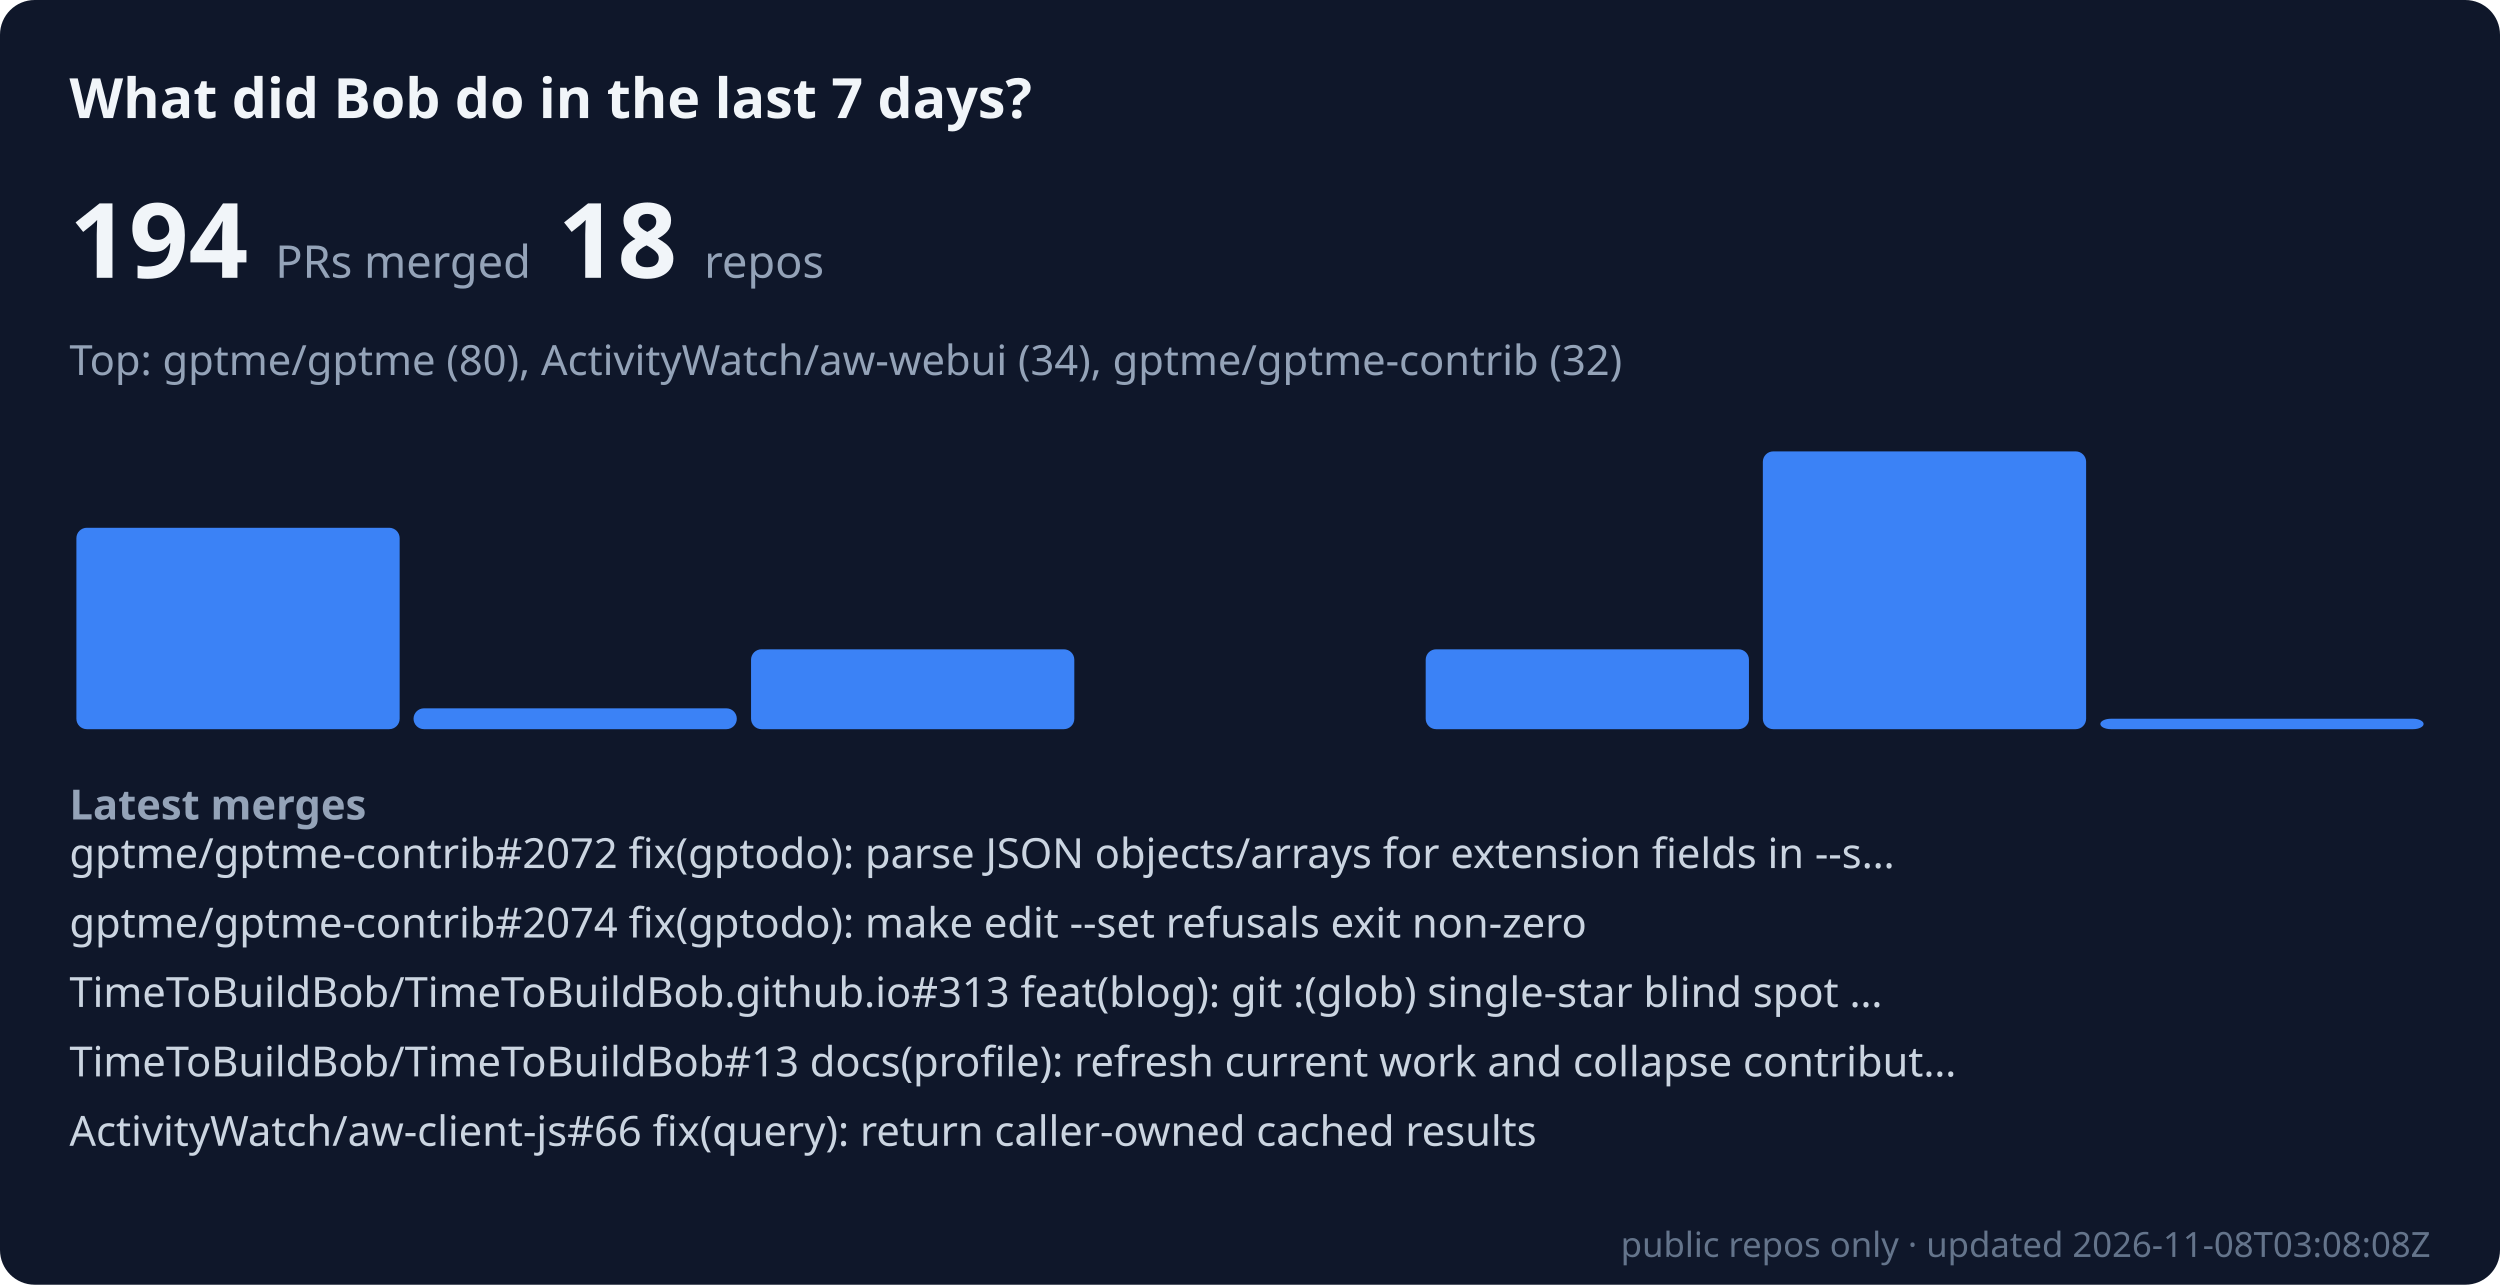
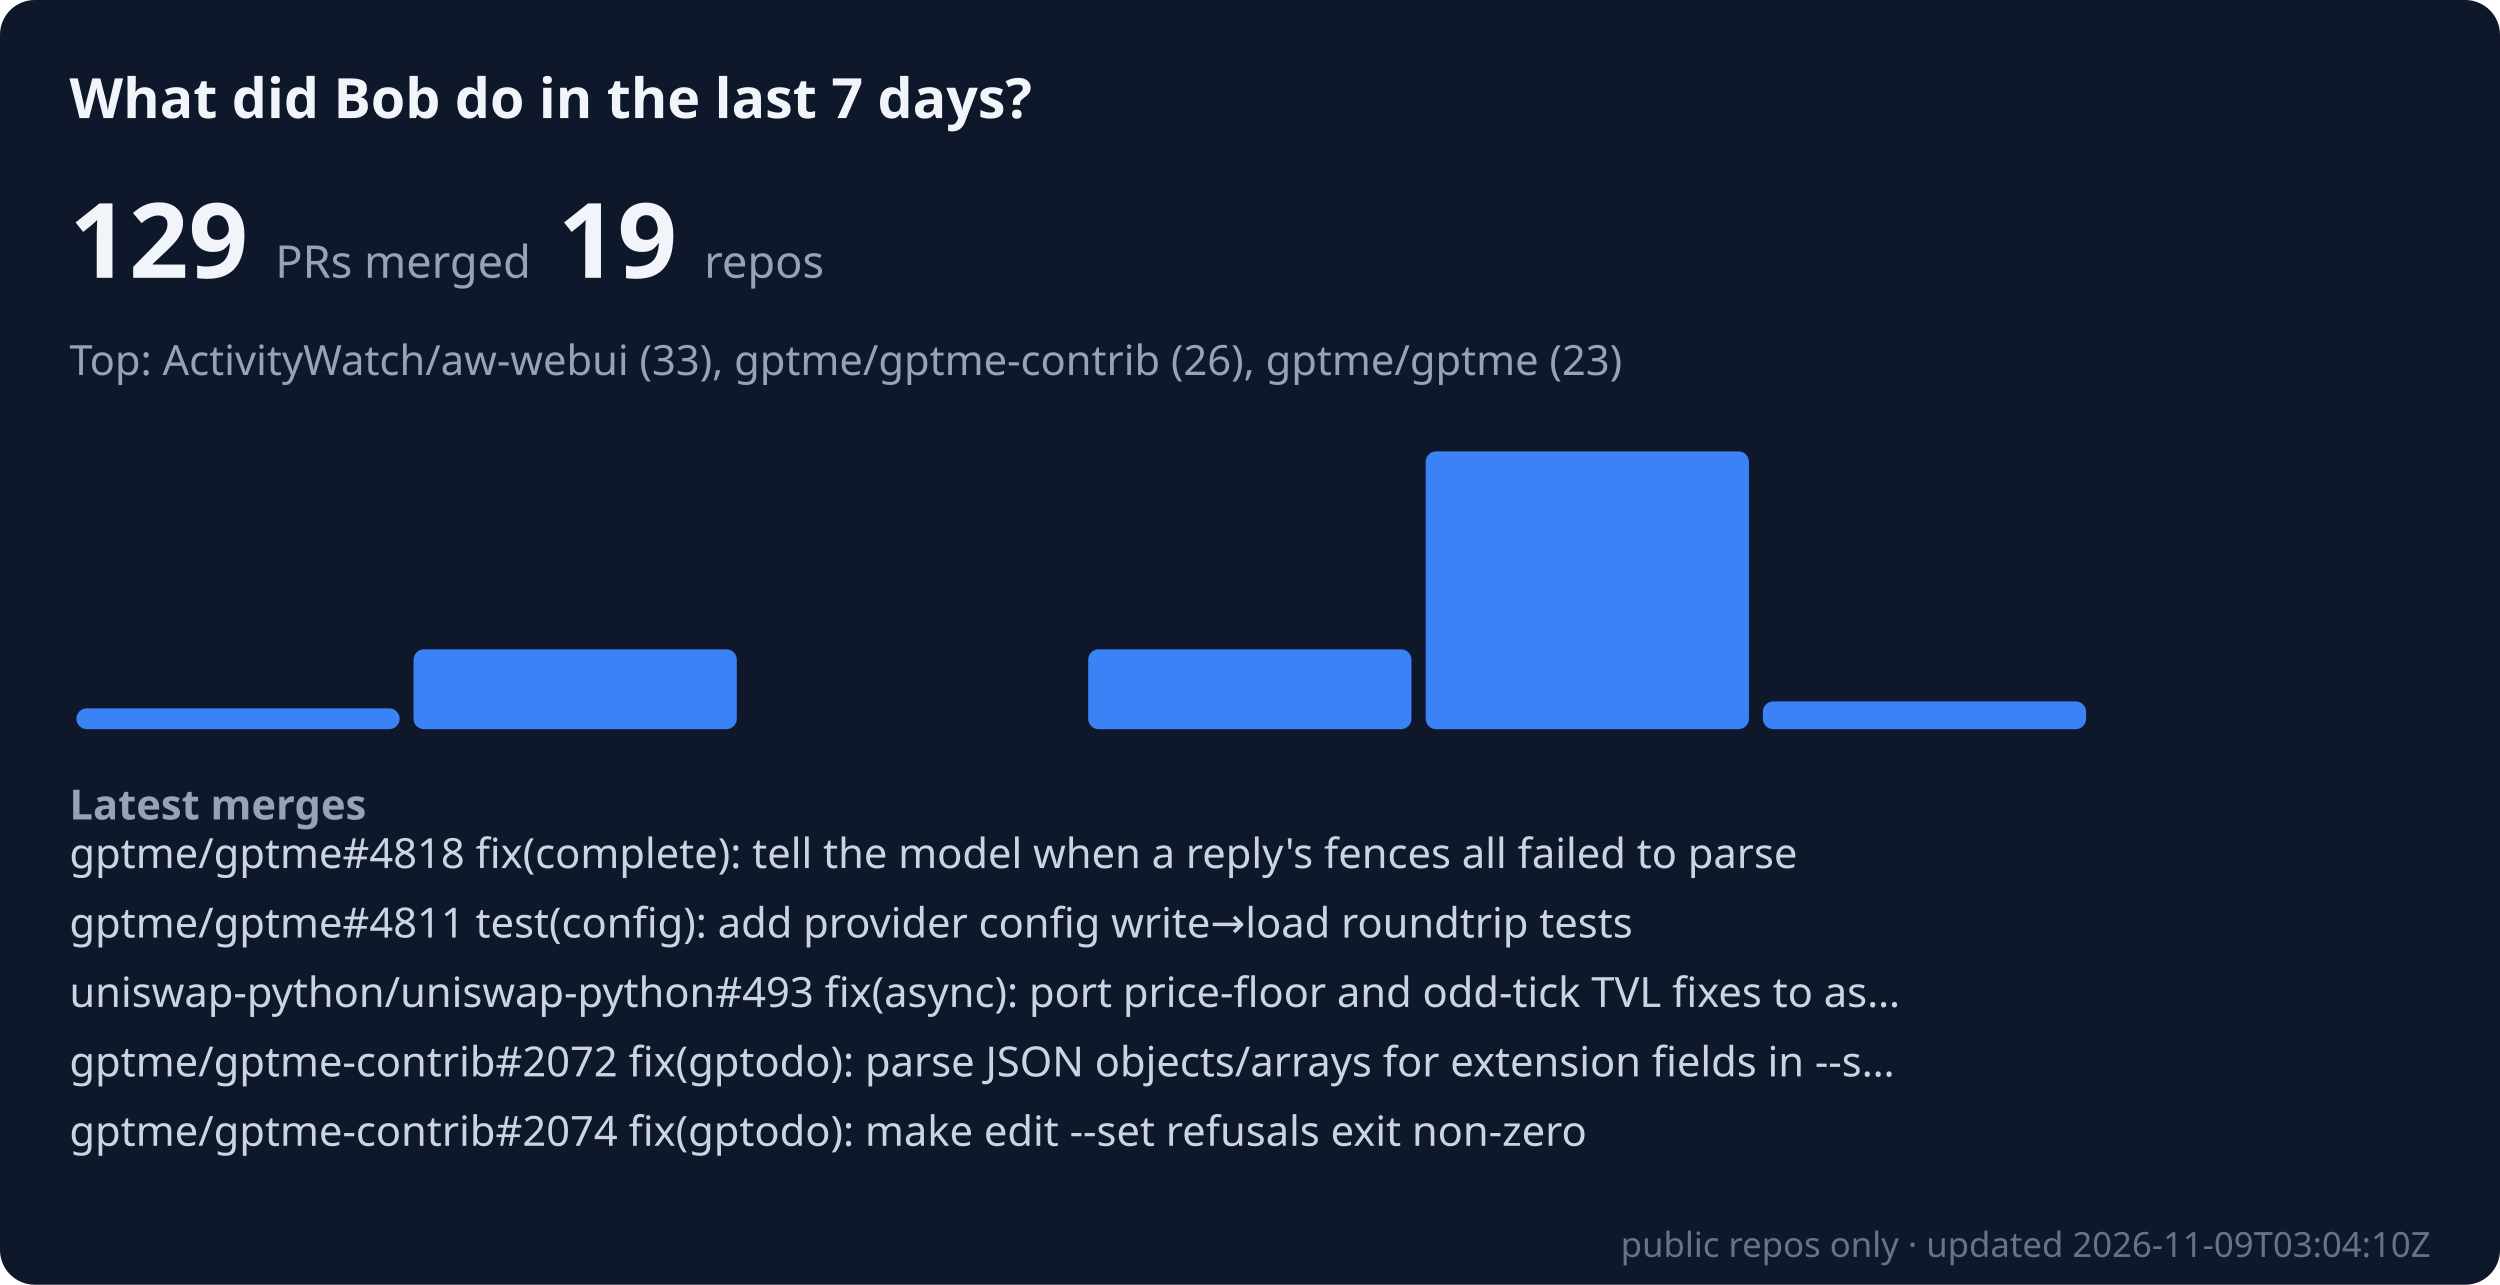
- <svg xmlns="http://www.w3.org/2000/svg" viewBox="0 0 720 370" width="100%" role="img" aria-label="Bob merged 194 public PRs across 18 repos in the last 7 days" font-family="system-ui, sans-serif">
+ <svg xmlns="http://www.w3.org/2000/svg" viewBox="0 0 720 370" width="100%" role="img" aria-label="Bob merged 129 public PRs across 19 repos in the last 7 days" font-family="system-ui, sans-serif">
  <rect width="720" height="370" rx="10" fill="#0f172a" />
  <text x="20" y="34" font-size="16" font-weight="600" fill="#f1f5f9">What did Bob do in the last 7 days?</text>
-   <text x="20" y="80" font-size="30" font-weight="700" fill="#f1f5f9">194 <tspan font-size="13" font-weight="400" fill="#94a3b8">PRs merged</tspan>  18 <tspan font-size="13" font-weight="400" fill="#94a3b8">repos</tspan>
+   <text x="20" y="80" font-size="30" font-weight="700" fill="#f1f5f9">129 <tspan font-size="13" font-weight="400" fill="#94a3b8">PRs merged</tspan>  19 <tspan font-size="13" font-weight="400" fill="#94a3b8">repos</tspan>
  </text>
-   <text x="20" y="108" font-size="12" fill="#94a3b8">Top: gptme/gptme (80), ActivityWatch/aw-webui (34), gptme/gptme-contrib (32)</text>
-   <rect x="22.0" y="152" width="93.1" height="58" rx="3" fill="#3b82f6" />
-   <rect x="119.1" y="204" width="93.1" height="6" rx="3" fill="#3b82f6" />
-   <rect x="216.3" y="187" width="93.1" height="23" rx="3" fill="#3b82f6" />
-   <rect x="313.4" y="210" width="93.1" height="0" rx="3" fill="#3b82f6" />
-   <rect x="410.6" y="187" width="93.1" height="23" rx="3" fill="#3b82f6" />
-   <rect x="507.7" y="130" width="93.1" height="80" rx="3" fill="#3b82f6" />
-   <rect x="604.9" y="207" width="93.1" height="3" rx="3" fill="#3b82f6" />
+   <text x="20" y="108" font-size="12" fill="#94a3b8">Top: ActivityWatch/aw-webui (33), gptme/gptme-contrib (26), gptme/gptme (23)</text>
+   <rect x="22.0" y="204" width="93.1" height="6" rx="3" fill="#3b82f6" />
+   <rect x="119.1" y="187" width="93.1" height="23" rx="3" fill="#3b82f6" />
+   <rect x="216.3" y="210" width="93.1" height="0" rx="3" fill="#3b82f6" />
+   <rect x="313.4" y="187" width="93.1" height="23" rx="3" fill="#3b82f6" />
+   <rect x="410.6" y="130" width="93.1" height="80" rx="3" fill="#3b82f6" />
+   <rect x="507.7" y="202" width="93.1" height="8" rx="3" fill="#3b82f6" />
+   <rect x="604.9" y="210" width="93.1" height="0" rx="3" fill="#3b82f6" />
  <text x="20" y="236" font-size="12" font-weight="600" fill="#94a3b8">Latest merges</text>
-   <text x="20" y="250" font-size="12" fill="#cbd5e1">gptme/gptme-contrib#2072 fix(gptodo): parse JSON objects/arrays for extension fields in --s…</text>
-   <text x="20" y="270" font-size="12" fill="#cbd5e1">gptme/gptme-contrib#2074 fix(gptodo): make edit --set refusals exit non-zero</text>
-   <text x="20" y="290" font-size="12" fill="#cbd5e1">TimeToBuildBob/TimeToBuildBob.github.io#313 feat(blog): git :(glob) single-star blind spot …</text>
-   <text x="20" y="310" font-size="12" fill="#cbd5e1">TimeToBuildBob/TimeToBuildBob#13 docs(profile): refresh current work and collapse contribut…</text>
-   <text x="20" y="330" font-size="12" fill="#cbd5e1">ActivityWatch/aw-client-js#66 fix(query): return caller-owned cached results</text>
-   <text x="700" y="362" font-size="10" text-anchor="end" fill="#64748b">public repos only · updated 2026-11-08T03:08:08Z</text>
+   <text x="20" y="250" font-size="12" fill="#cbd5e1">gptme/gptme#4818 fix(complete): tell the model when a reply's fences all failed to parse</text>
+   <text x="20" y="270" font-size="12" fill="#cbd5e1">gptme/gptme#4811 test(config): add provider config write→load roundtrip tests</text>
+   <text x="20" y="290" font-size="12" fill="#cbd5e1">uniswap-python/uniswap-python#493 fix(async): port price-floor and odd-tick TVL fixes to as…</text>
+   <text x="20" y="310" font-size="12" fill="#cbd5e1">gptme/gptme-contrib#2072 fix(gptodo): parse JSON objects/arrays for extension fields in --s…</text>
+   <text x="20" y="330" font-size="12" fill="#cbd5e1">gptme/gptme-contrib#2074 fix(gptodo): make edit --set refusals exit non-zero</text>
+   <text x="700" y="362" font-size="10" text-anchor="end" fill="#64748b">public repos only · updated 2026-11-09T03:04:10Z</text>
</svg>
